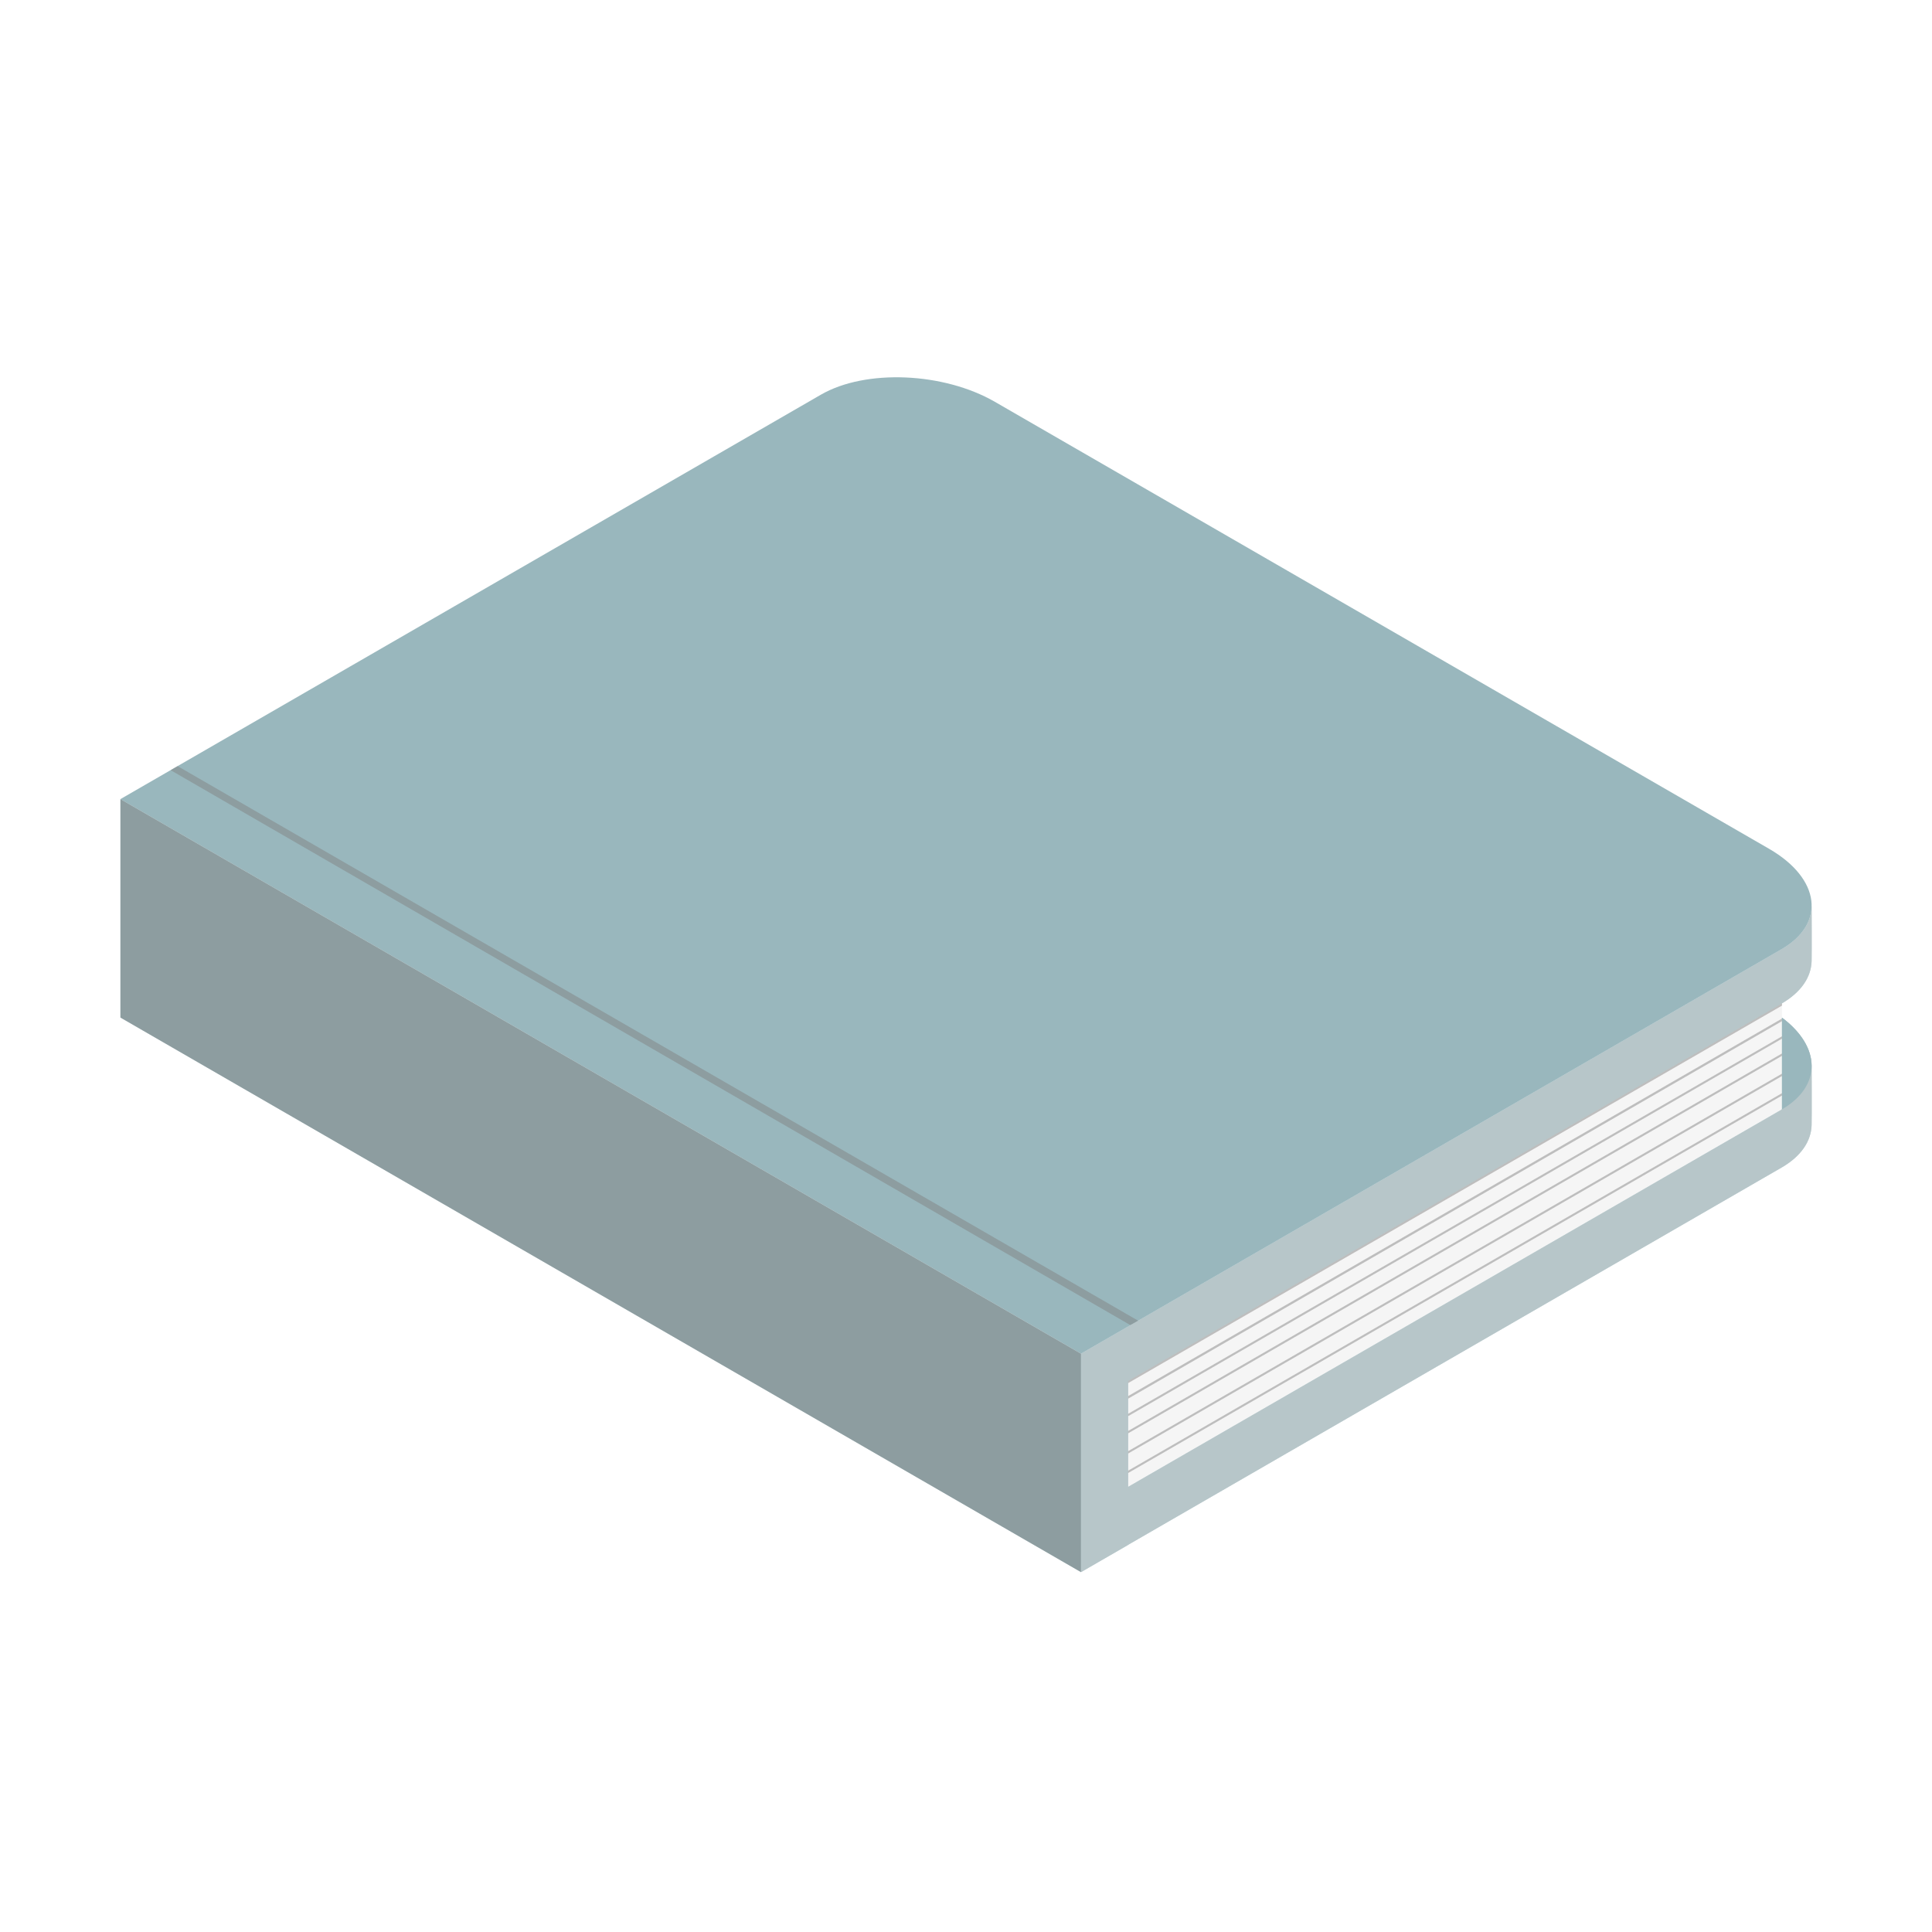
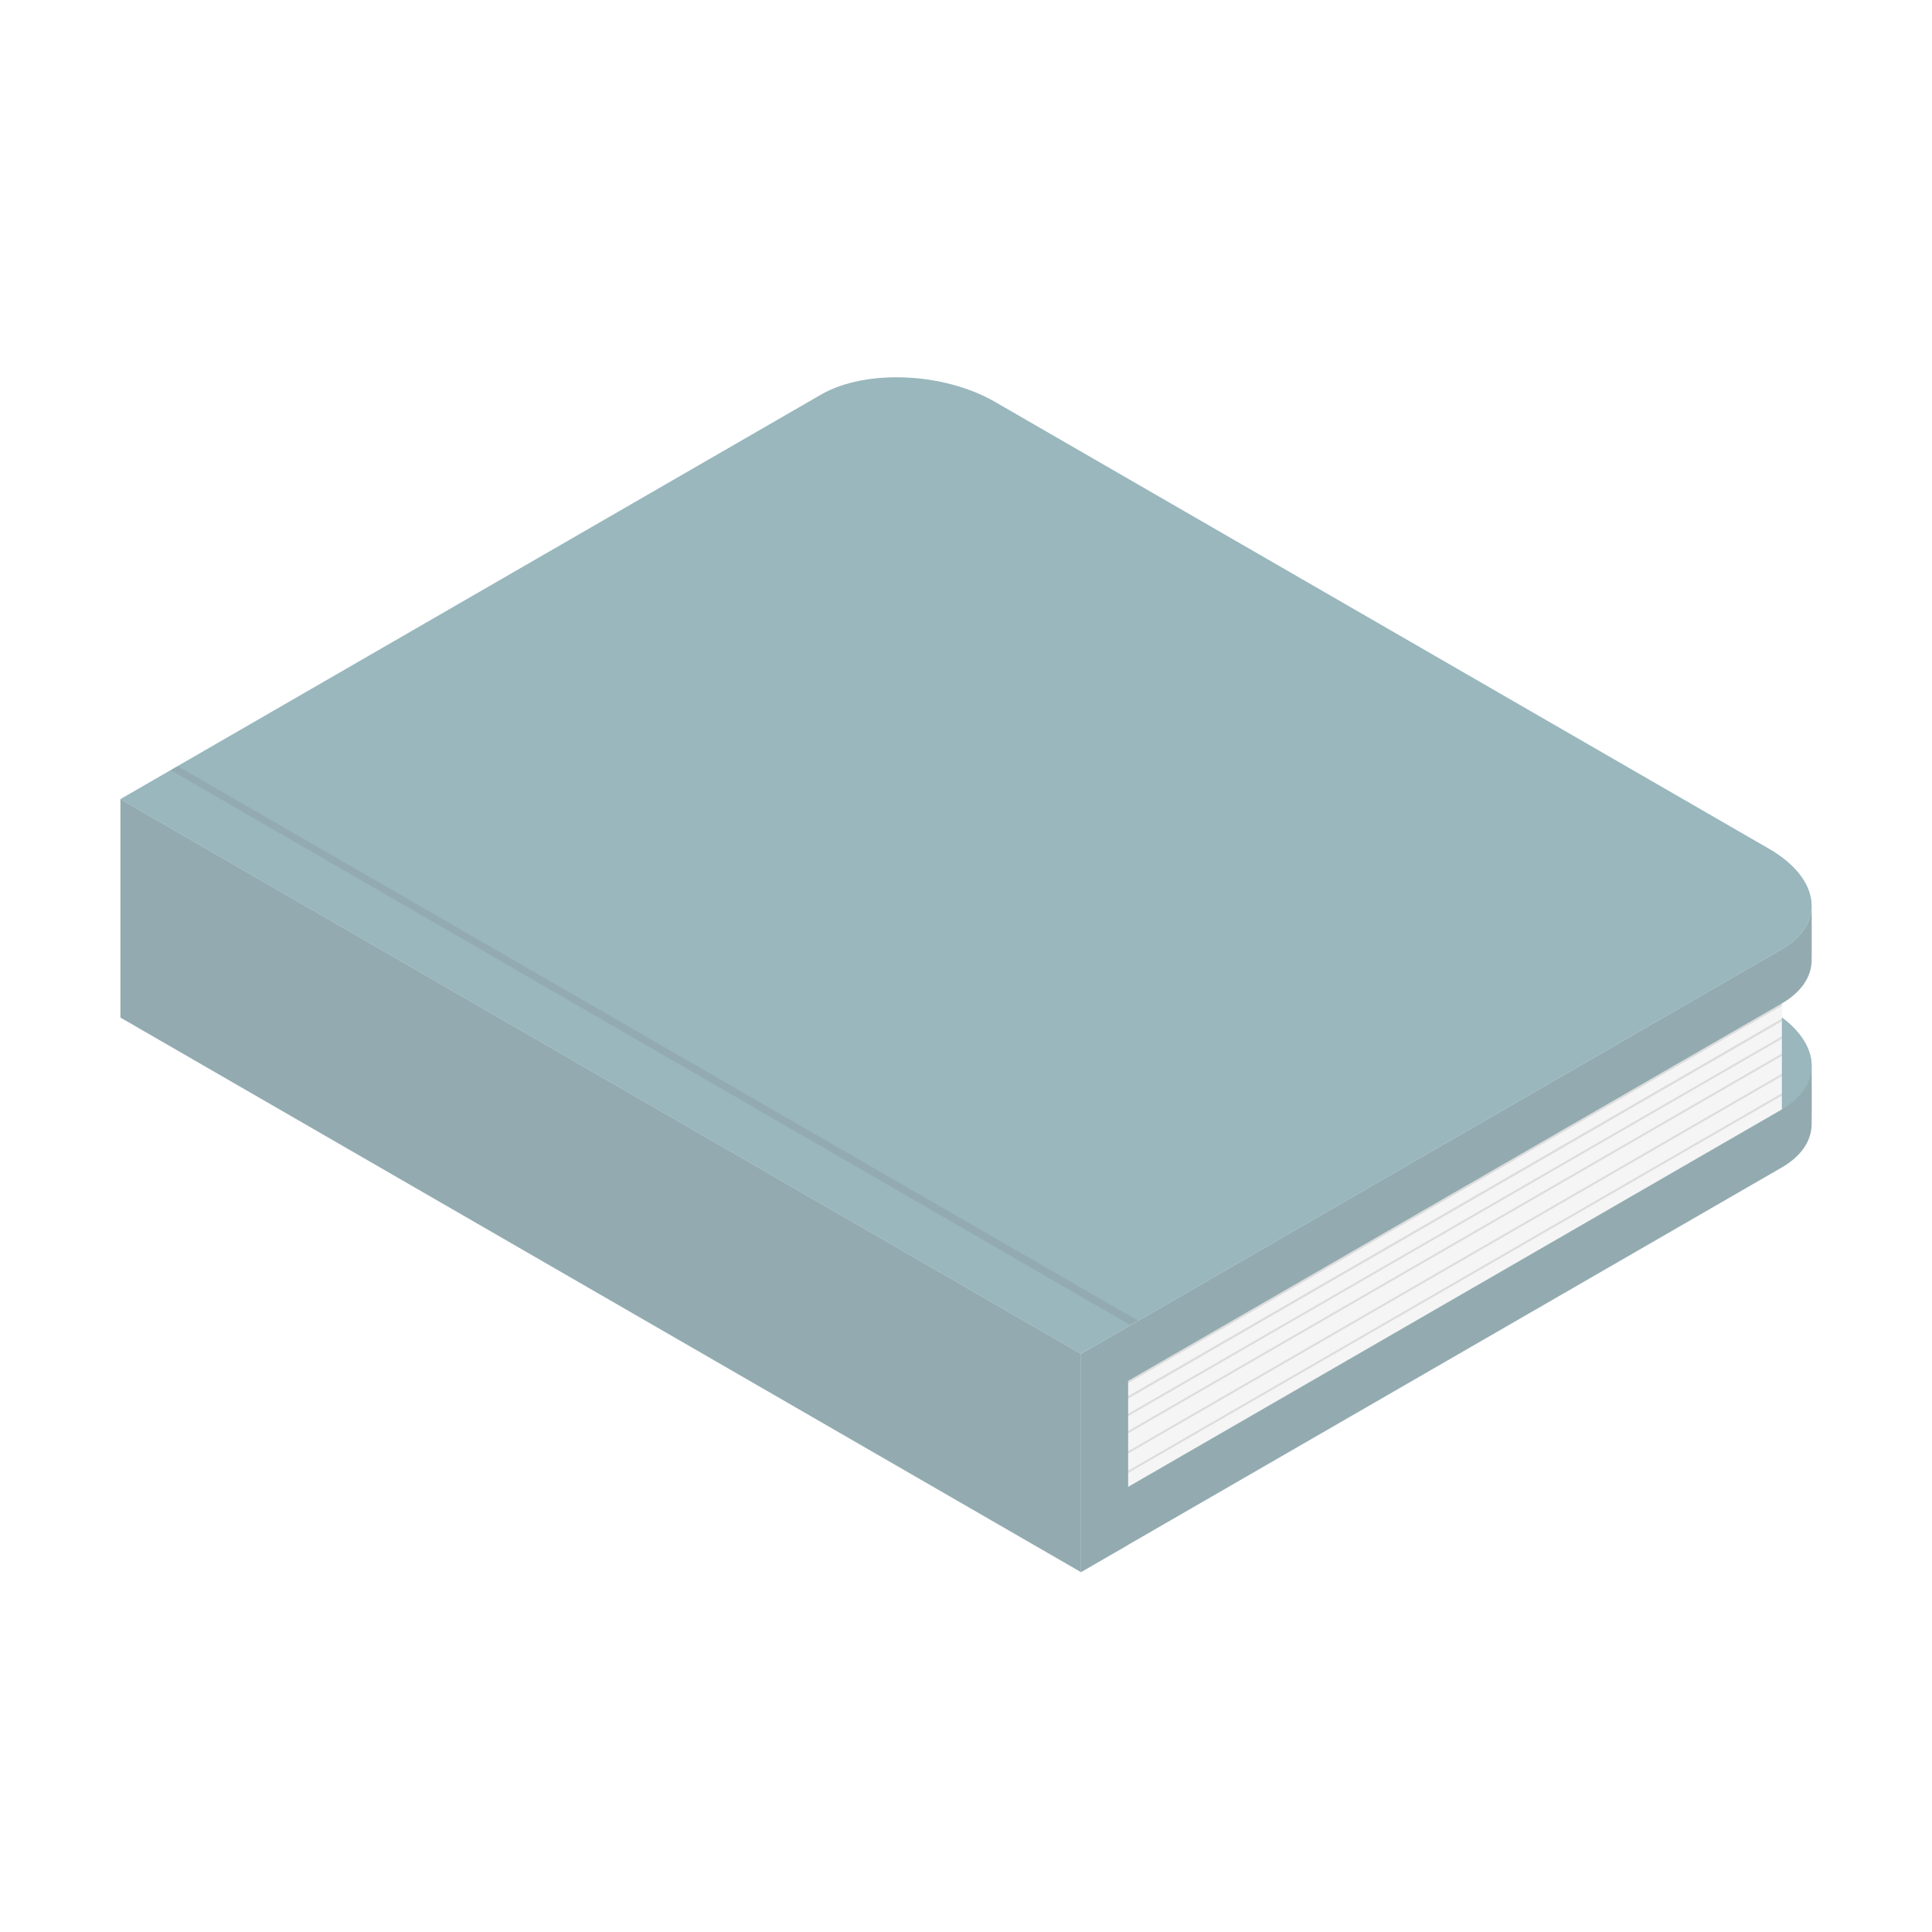
<svg xmlns="http://www.w3.org/2000/svg" width="100%" height="100%" viewBox="0 0 200 200" version="1.1" xml:space="preserve" style="fill-rule:evenodd;clip-rule:evenodd;stroke-linejoin:round;stroke-miterlimit:2;">
  <path d="M184.471,103.867l-67.686,39.078l0,10.973l67.686,-39.078l-0,-10.973Z" style="fill:#f5f5f5;" />
  <path d="M187.539,93.8l0,-0.001c0,0 0.023,4.686 -0.001,5.68c-0.04,1.656 -1.065,3.232 -3.113,4.414l-67.639,39.051l0,10.974l67.639,-39.051l0.046,-0.066l-0,-9.456c2.018,1.51 3.055,3.277 3.068,4.971c0,0.017 0.001,0.034 0,0.051l0.001,-0c-0,-0 0.025,5.027 -0.002,6.088c-0.04,1.656 -1.065,3.231 -3.113,4.413l-67.639,39.051l0,0.01l-4.881,2.818l-0,-22.61l4.881,-2.818l0,-0.002l67.639,-39.051c2.069,-1.195 3.094,-2.791 3.114,-4.466Z" style="fill:#99b7bd;" />
-   <path id="highlights" d="M187.539,93.8l0,-0.001c0,0 0.023,4.686 -0.001,5.68c-0.04,1.656 -1.065,3.232 -3.113,4.414l-67.639,39.051l0,10.974l67.639,-39.051l0.046,-0.066l-0,-9.456c2.018,1.51 3.055,3.277 3.068,4.971c0,0.017 0.001,0.034 0,0.051l0.001,-0c-0,-0 0.025,5.027 -0.002,6.088c-0.04,1.656 -1.065,3.231 -3.113,4.413l-67.639,39.051l0,0.01l-4.881,2.818l-0,-22.61l4.881,-2.818l0,-0.002l67.639,-39.051c2.069,-1.195 3.094,-2.791 3.114,-4.466Z" style="fill:#d6d6d6;fill-opacity:0.49;" />
+   <path id="highlights" d="M187.539,93.8l0,-0.001c0,0 0.023,4.686 -0.001,5.68c-0.04,1.656 -1.065,3.232 -3.113,4.414l-67.639,39.051l0,10.974l67.639,-39.051l0.046,-0.066l-0,-9.456c2.018,1.51 3.055,3.277 3.068,4.971c0,0.017 0.001,0.034 0,0.051l0.001,-0c-0,-0 0.025,5.027 -0.002,6.088c-0.04,1.656 -1.065,3.231 -3.113,4.413l-67.639,39.051l0,0.01l-4.881,2.818l-0,-22.61l4.881,-2.818l0,-0.002l67.639,-39.051c2.069,-1.195 3.094,-2.791 3.114,-4.466Z" style="fill:#7d7d7d;fill-opacity:0.2;" />
  <path d="M84.985,40.854l-72.522,41.871l99.44,57.412l72.522,-41.871c4.614,-2.664 4.035,-7.324 -1.293,-10.4l-80.134,-46.265c-5.327,-3.076 -13.399,-3.411 -18.013,-0.747Z" style="fill:#99b7bd;" />
  <path d="M111.905,140.138l-99.438,-57.411l-0,22.61l99.438,57.41l-0,-22.609Z" style="fill:#99b7bd;" />
  <g id="shadows">
-     <path d="M111.905,140.138l-99.438,-57.411l-0,22.61l99.438,57.41l-0,-22.609Z" style="fill:#818181;fill-opacity:0.47;" />
-     <path d="M18.383,79.307l-0.72,0.42l99.347,57.447l0.813,-0.455l-99.44,-57.412Z" style="fill:#818181;fill-opacity:0.47;" />
-     <path d="M184.471,103.867l-67.686,39.078l0,0.233l67.686,-39.078l-0,-0.233Z" style="fill:#818181;fill-opacity:0.47;" />
-     <path d="M184.471,105.443l-67.685,39.078l-0,0.265l67.685,-39.078l-0,-0.265Z" style="fill:#818181;fill-opacity:0.47;" />
-     <path d="M184.471,107.278l-67.686,39.078l0,0.243l67.686,-39.078l-0,-0.243Z" style="fill:#818181;fill-opacity:0.47;" />
-     <path d="M184.471,109.055l-67.686,39.078l0,0.243l67.686,-39.078l-0,-0.243Z" style="fill:#818181;fill-opacity:0.47;" />
-     <path d="M184.471,113.165l-67.686,39.078l0,0.243l67.686,-39.078l-0,-0.243Z" style="fill:#818181;fill-opacity:0.47;" />
-     <path d="M184.471,111.146l-67.686,39.078l0,0.243l67.686,-39.078l-0,-0.243Z" style="fill:#818181;fill-opacity:0.47;" />
+     <path d="M111.905,140.138l-99.438,-57.411l-0,22.61l99.438,57.41l-0,-22.609Z" style="fill:#7d7d7d;fill-opacity:0.2;" />
+     <path d="M18.383,79.307l-0.72,0.42l99.347,57.447l0.813,-0.455l-99.44,-57.412Z" style="fill:#7d7d7d;fill-opacity:0.2;" />
+     <path d="M184.471,103.867l-67.686,39.078l0,0.233l67.686,-39.078l-0,-0.233Z" style="fill:#7d7d7d;fill-opacity:0.2;" />
+     <path d="M184.471,105.443l-67.685,39.078l-0,0.265l67.685,-39.078l-0,-0.265Z" style="fill:#7d7d7d;fill-opacity:0.2;" />
+     <path d="M184.471,107.278l-67.686,39.078l0,0.243l67.686,-39.078l-0,-0.243Z" style="fill:#7d7d7d;fill-opacity:0.2;" />
+     <path d="M184.471,109.055l-67.686,39.078l0,0.243l67.686,-39.078l-0,-0.243Z" style="fill:#7d7d7d;fill-opacity:0.2;" />
+     <path d="M184.471,113.165l-67.686,39.078l0,0.243l67.686,-39.078l-0,-0.243Z" style="fill:#7d7d7d;fill-opacity:0.2;" />
+     <path d="M184.471,111.146l-67.686,39.078l0,0.243l67.686,-39.078l-0,-0.243Z" style="fill:#7d7d7d;fill-opacity:0.2;" />
  </g>
  <path d="M184.471,105.345c4.036,3.02 4.146,7.07 -0,9.495l-0,-9.495Z" style="fill:#99b7bd;" />
</svg>
